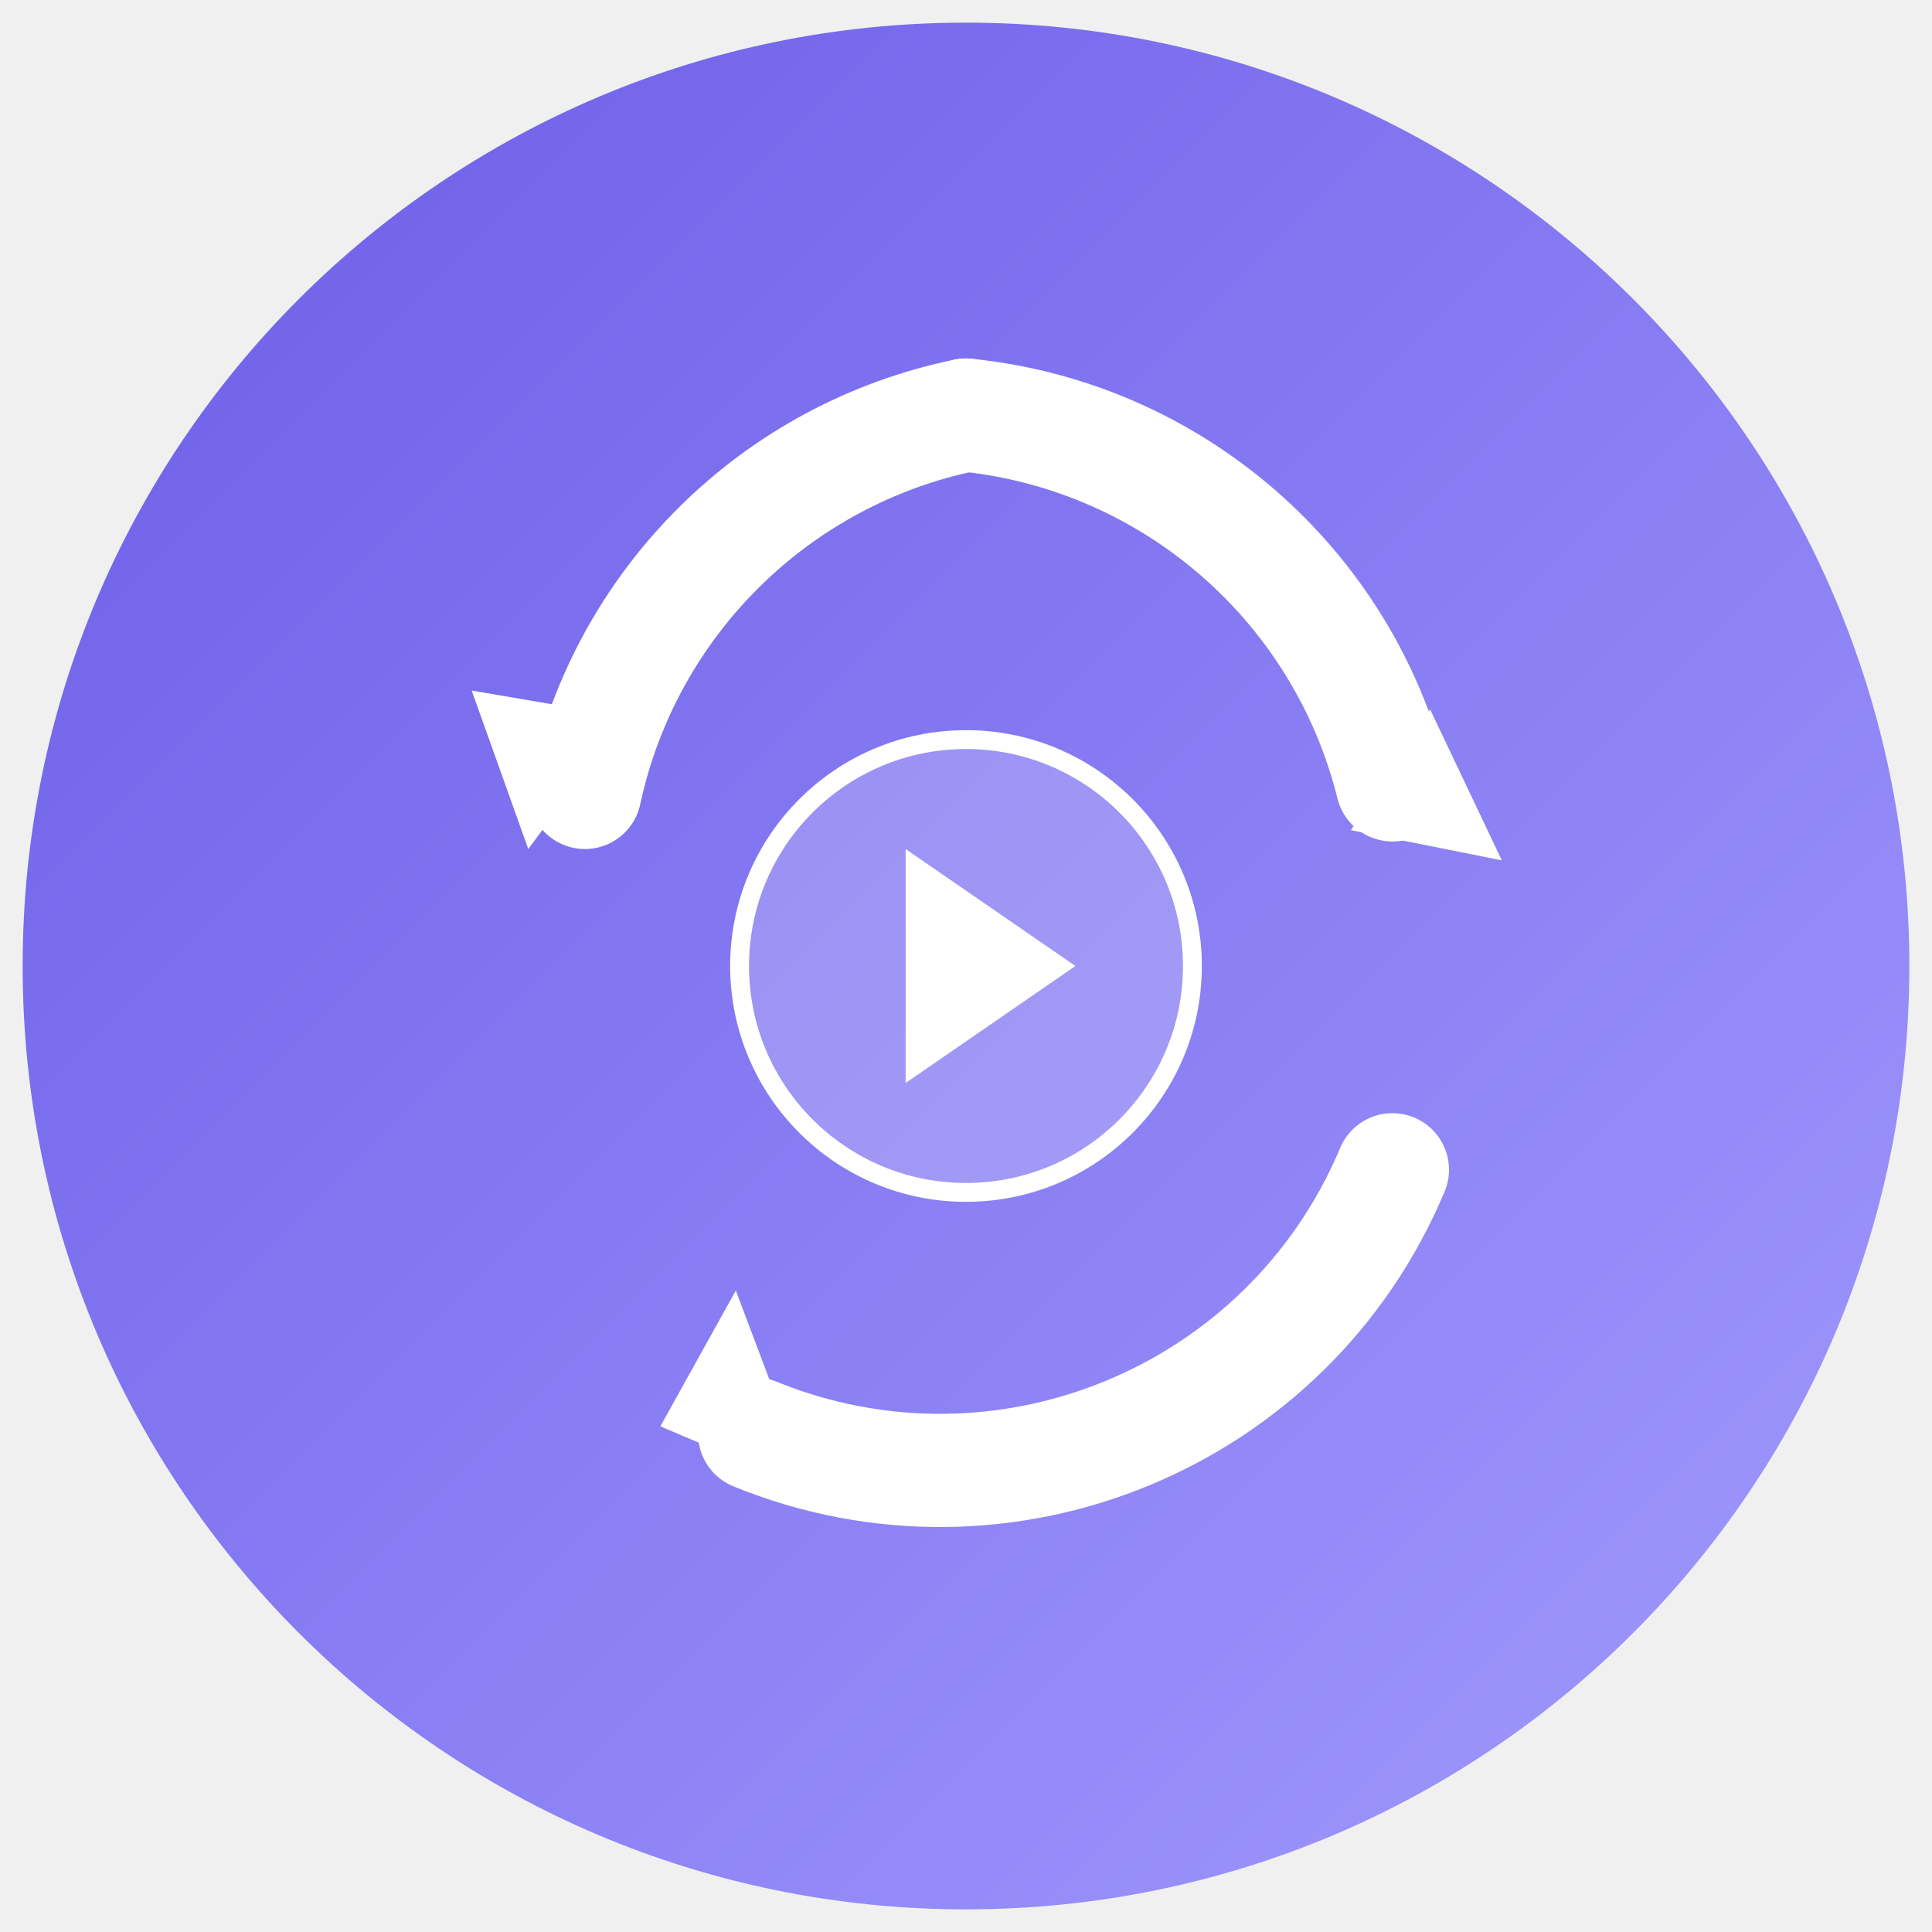
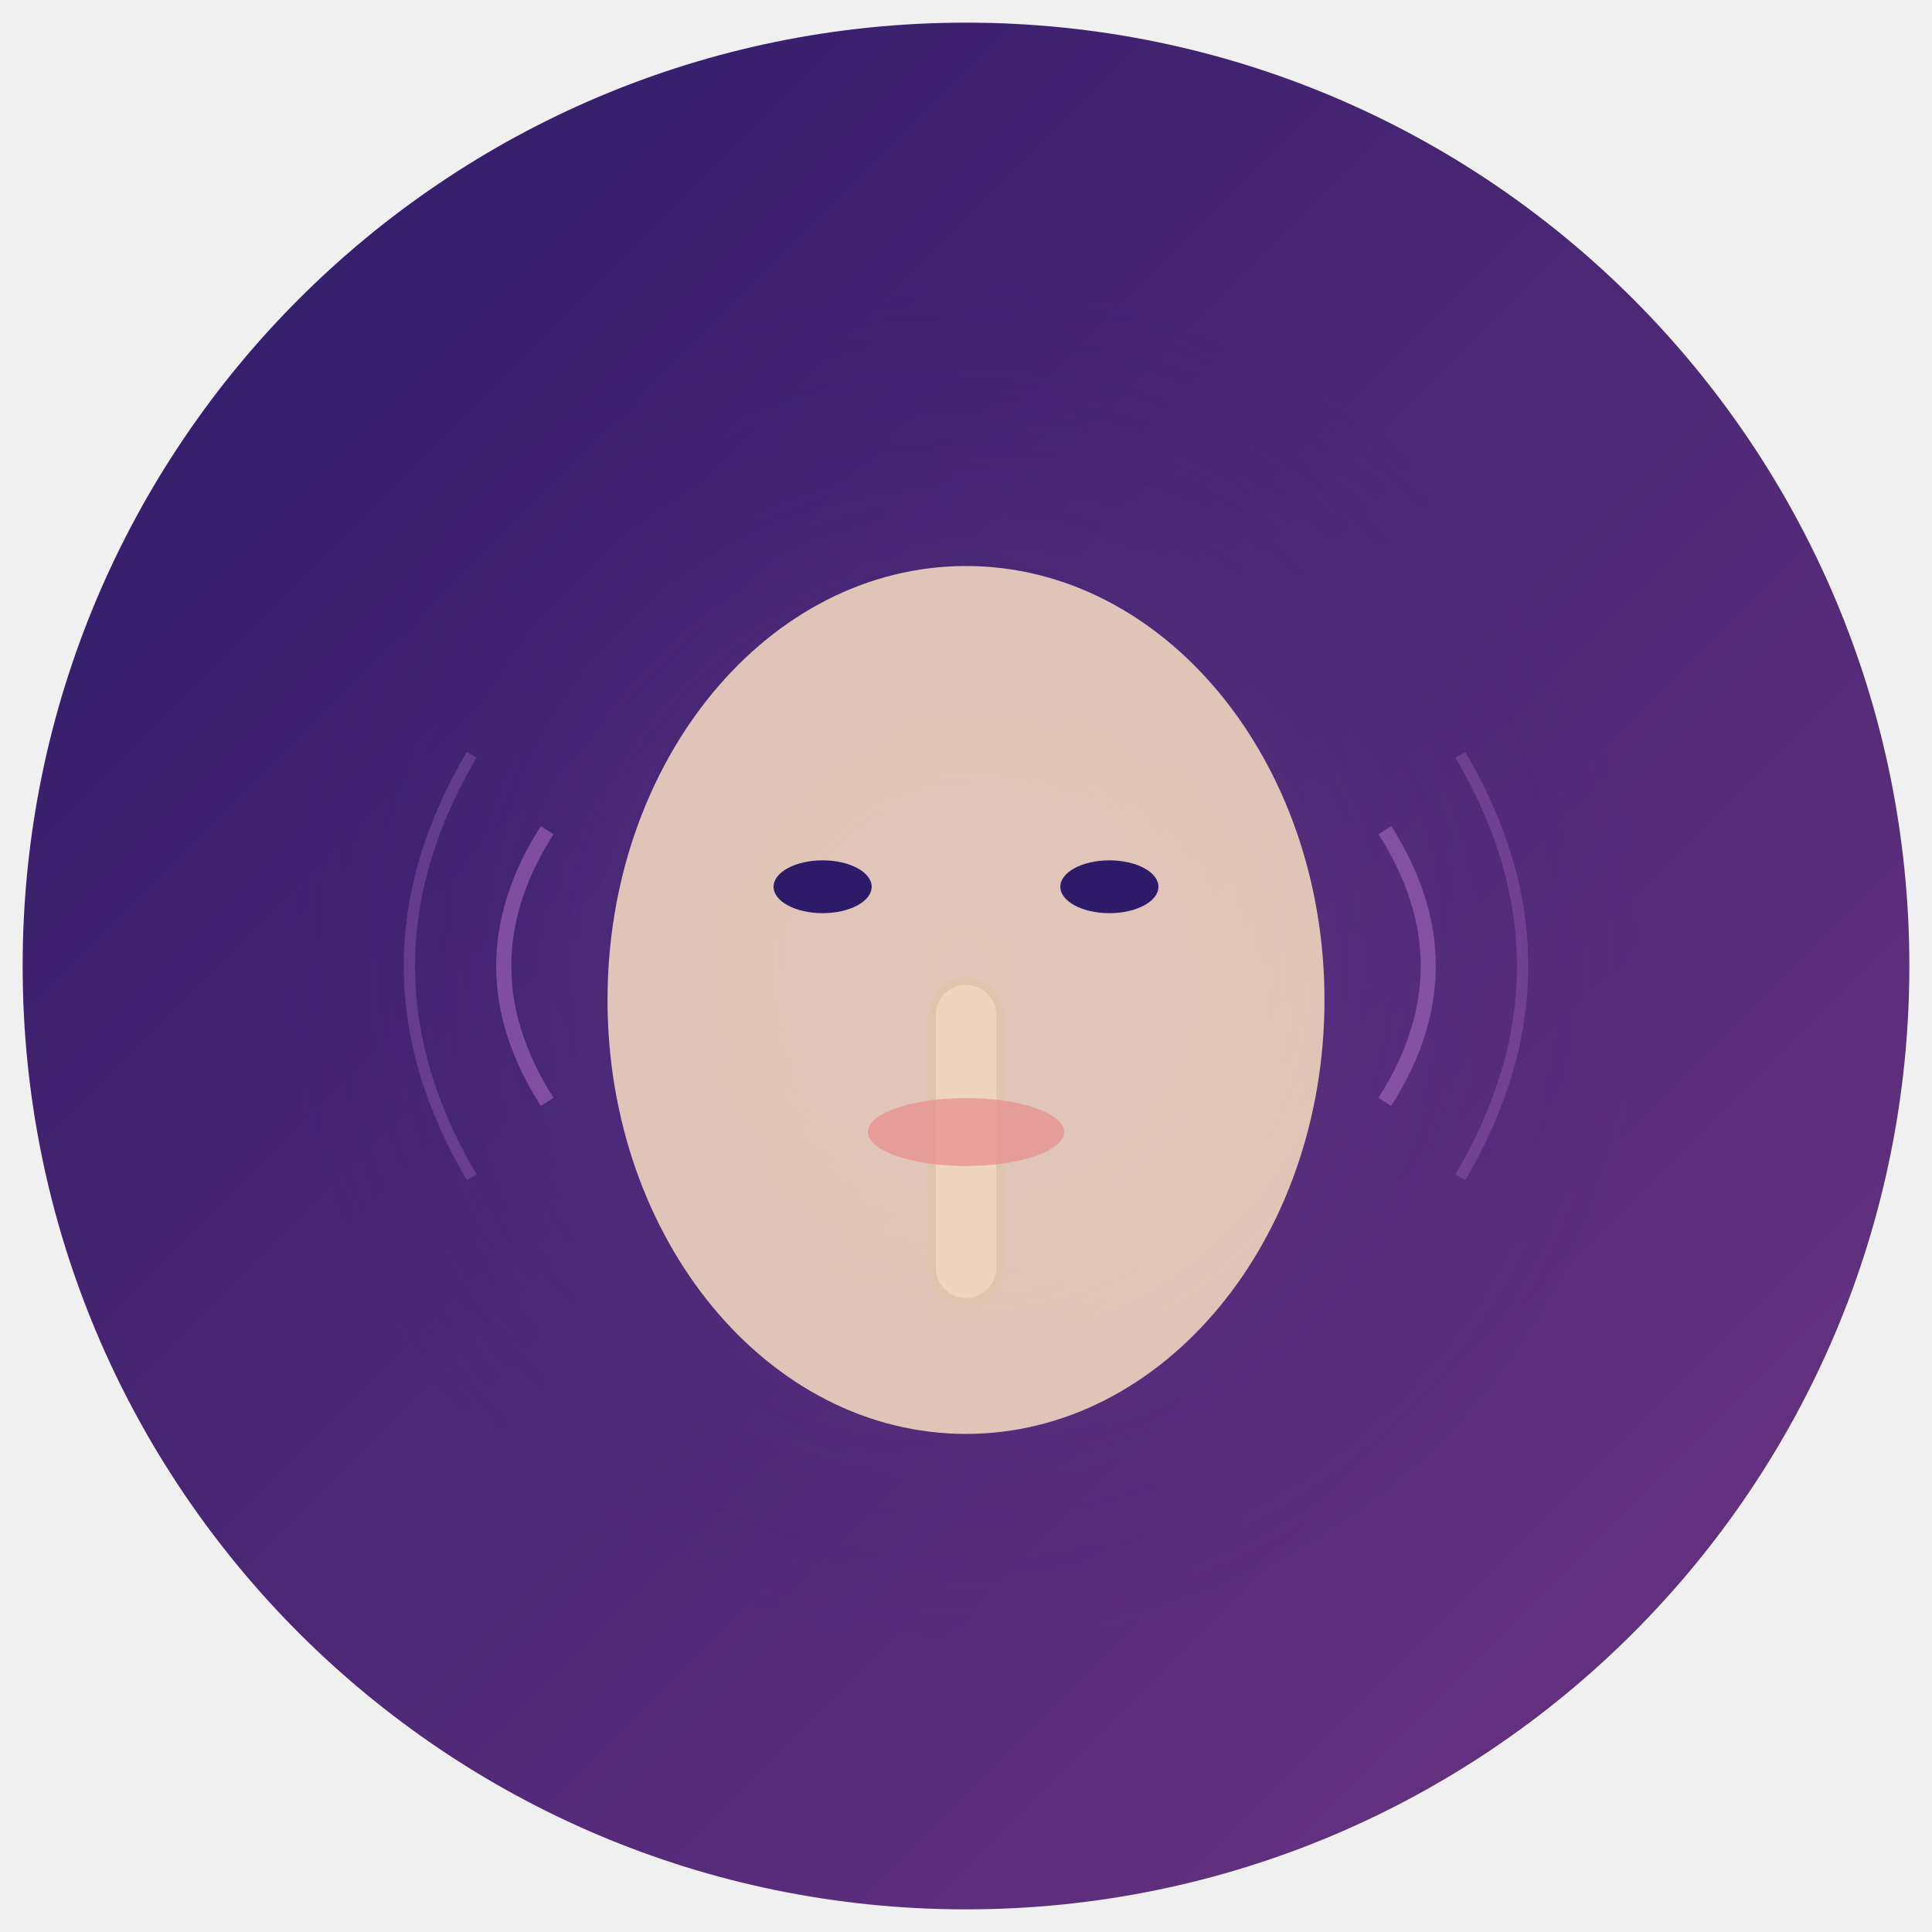
<svg xmlns="http://www.w3.org/2000/svg" viewBox="0 0 512 512" width="512" height="512">
  <defs>
    <linearGradient id="bg" x1="0%" y1="0%" x2="100%" y2="100%">
-       <stop offset="0%" style="stop-color:#6C5CE7;stop-opacity:1" />
-       <stop offset="100%" style="stop-color:#A29BFE;stop-opacity:1" />
+       <stop offset="0%" style="stop-color:#2D1B69;stop-opacity:1" />
+       <stop offset="100%" style="stop-color:#6C3483;stop-opacity:1" />
    </linearGradient>
+     <radialGradient id="glow" cx="50%" cy="50%" r="50%">
+       <stop offset="0%" style="stop-color:#A569BD;stop-opacity:0.3" />
+       <stop offset="100%" style="stop-color:#2D1B69;stop-opacity:0" />
+     </radialGradient>
  </defs>
  <circle cx="256" cy="256" r="250" fill="url(#bg)" />
-   <path d="M 256 110            A 130 130 0 0 1 369 208" fill="none" stroke="white" stroke-width="30" stroke-linecap="round" />
-   <polygon points="379,188 398,228 358,220" fill="white" />
-   <path d="M 369 310            A 130 130 0 0 1 200 380" fill="none" stroke="white" stroke-width="30" stroke-linecap="round" />
-   <polygon points="215,395 175,378 195,342" fill="white" />
-   <path d="M 155 210            A 130 130 0 0 1 256 110" fill="none" stroke="white" stroke-width="30" stroke-linecap="round" />
-   <polygon points="140,225 125,183 166,190" fill="white" />
-   <circle cx="256" cy="256" r="60" fill="rgba(255,255,255,0.2)" stroke="white" stroke-width="5" />
-   <polygon points="240,225 240,287 285,256" fill="white" />
+   <circle cx="256" cy="256" r="180" fill="url(#glow)" />
+   <ellipse cx="256" cy="265" rx="95" ry="115" fill="#F0D5BE" opacity="0.9" />
+   <ellipse cx="218" cy="235" rx="13" ry="7" fill="#2D1B69" />
+   <ellipse cx="294" cy="235" rx="13" ry="7" fill="#2D1B69" />
+   <rect x="247" y="260" width="18" height="85" rx="9" fill="#F0D5BE" stroke="#E0C5AE" stroke-width="2" />
+   <ellipse cx="256" cy="300" rx="26" ry="9" fill="#E88B8B" opacity="0.7" />
+   <path d="M 145 220 Q 122 256 145 292" fill="none" stroke="#A569BD" stroke-width="4" opacity="0.6" />
+   <path d="M 125 200 Q 92 256 125 312" fill="none" stroke="#A569BD" stroke-width="3" opacity="0.35" />
+   <path d="M 367 220 Q 390 256 367 292" fill="none" stroke="#A569BD" stroke-width="4" opacity="0.6" />
+   <path d="M 387 200 Q 420 256 387 312" fill="none" stroke="#A569BD" stroke-width="3" opacity="0.35" />
</svg>
